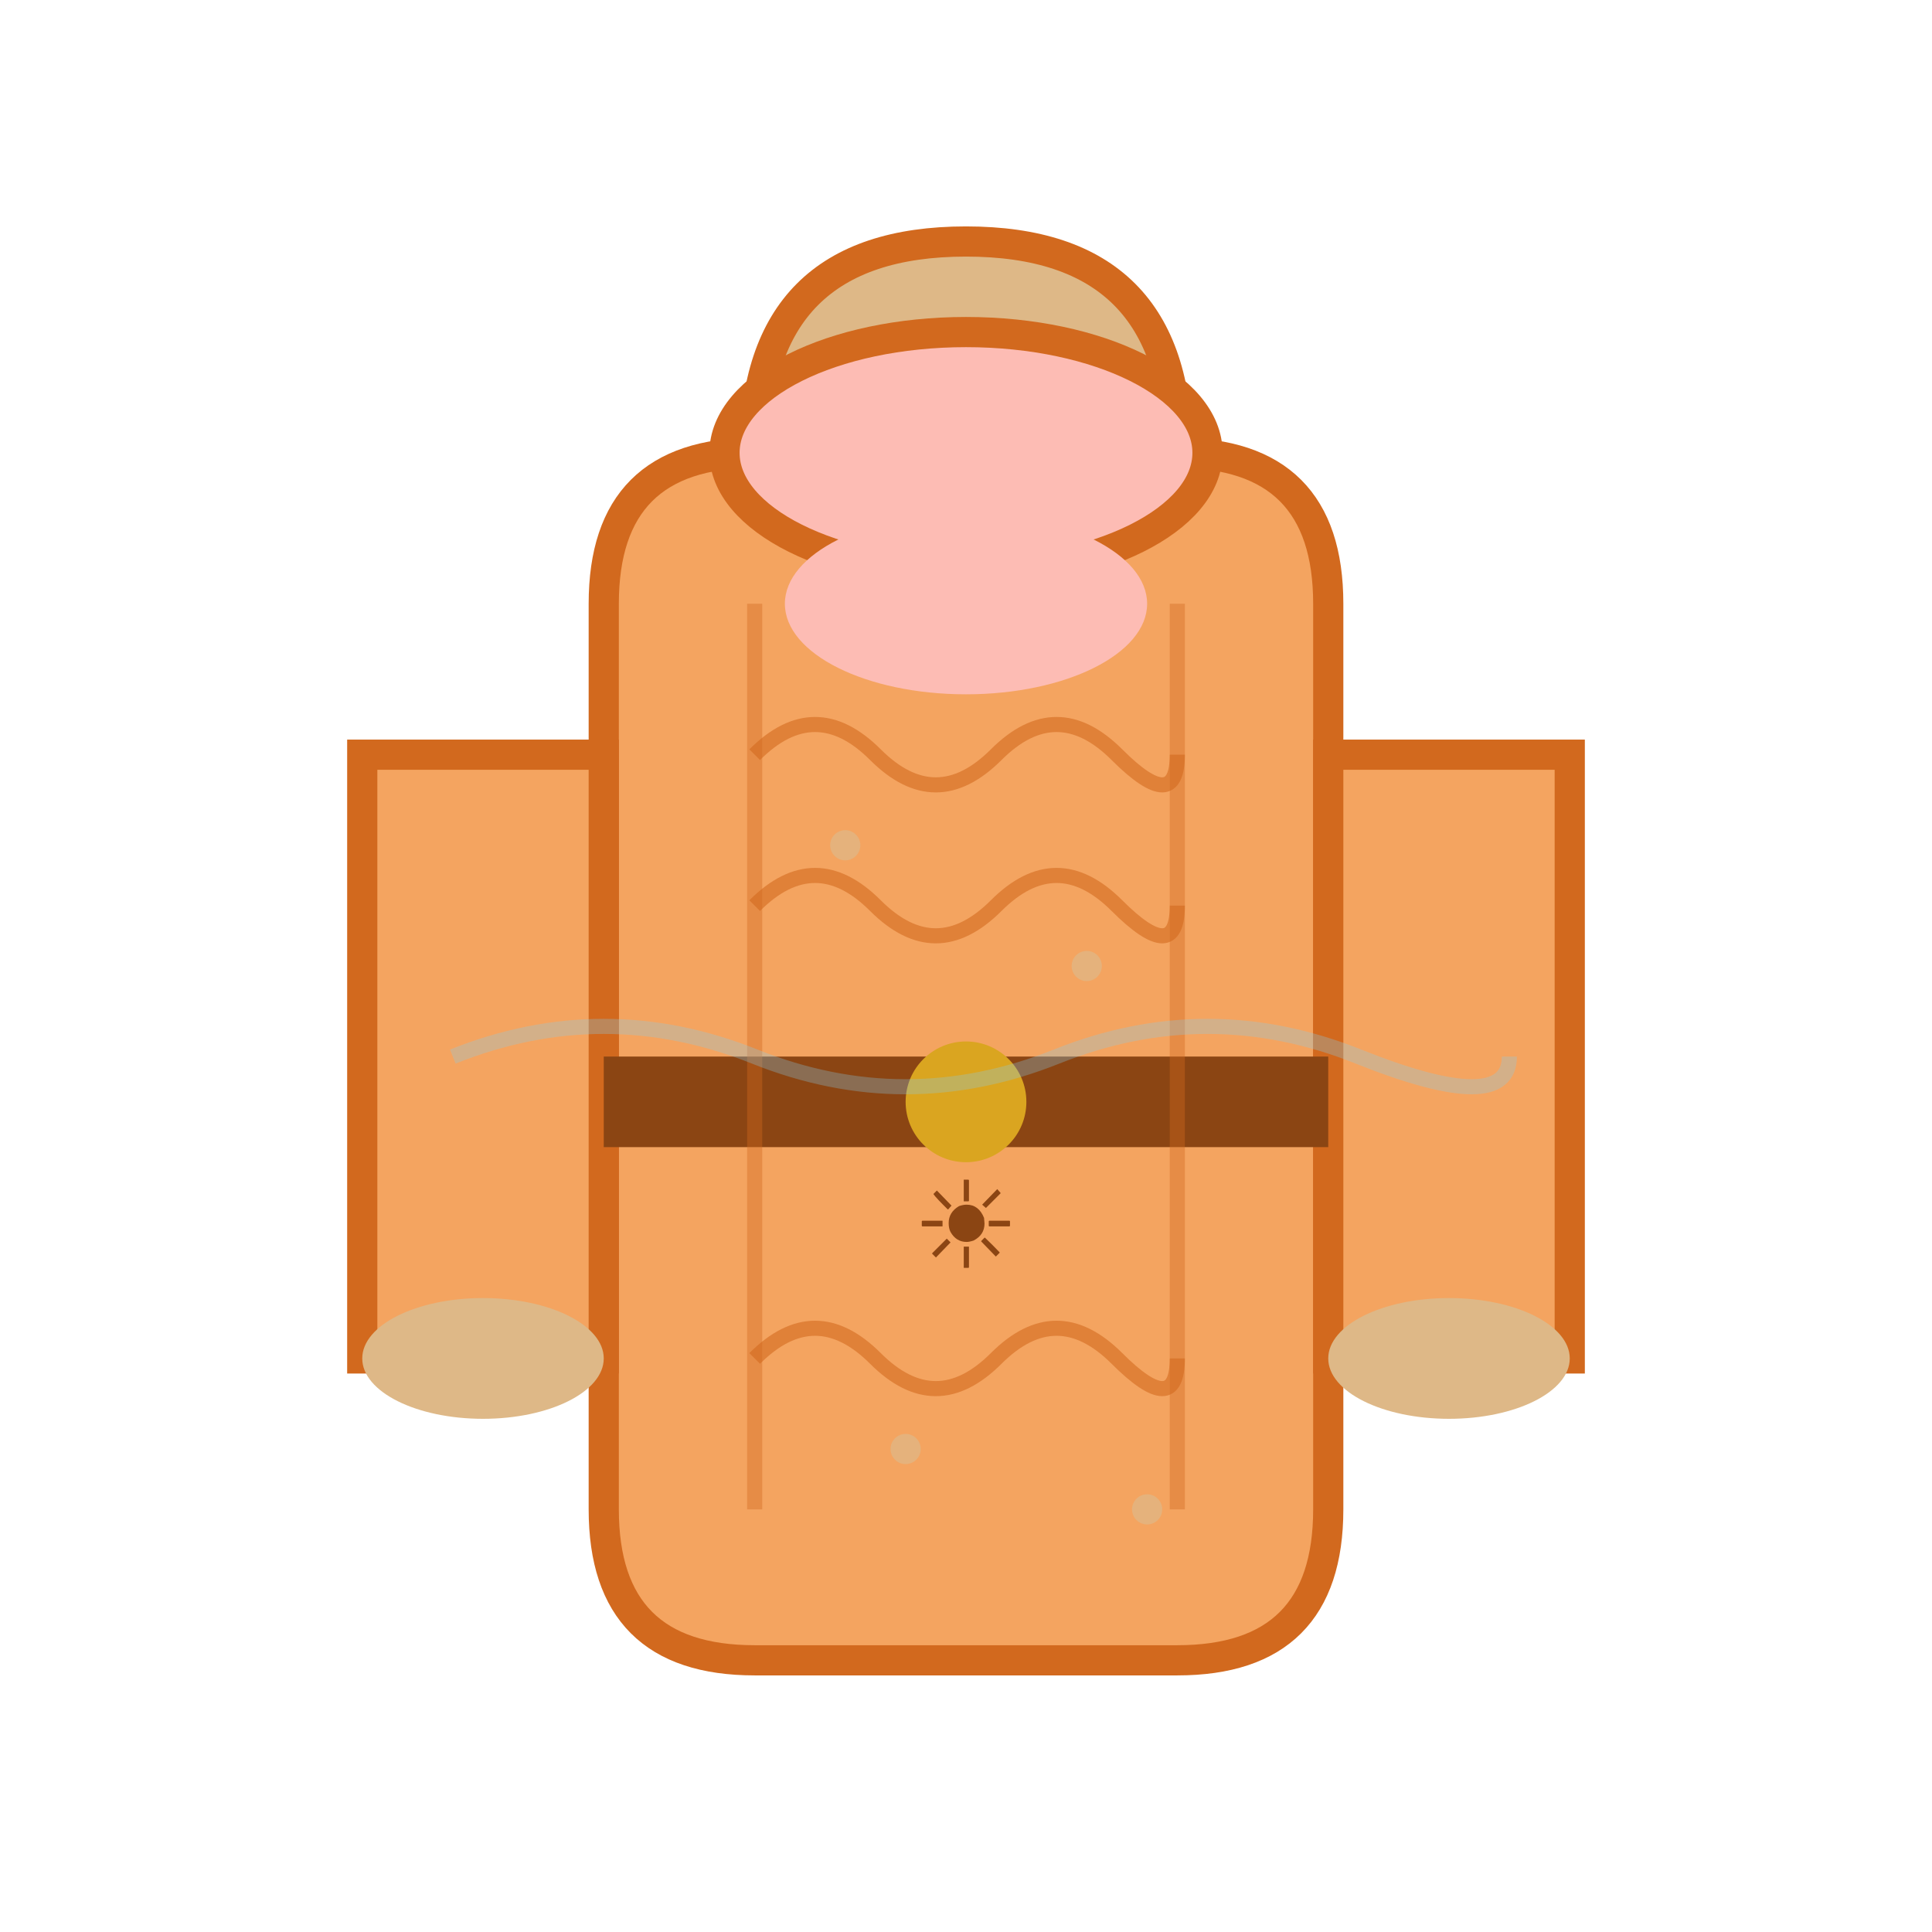
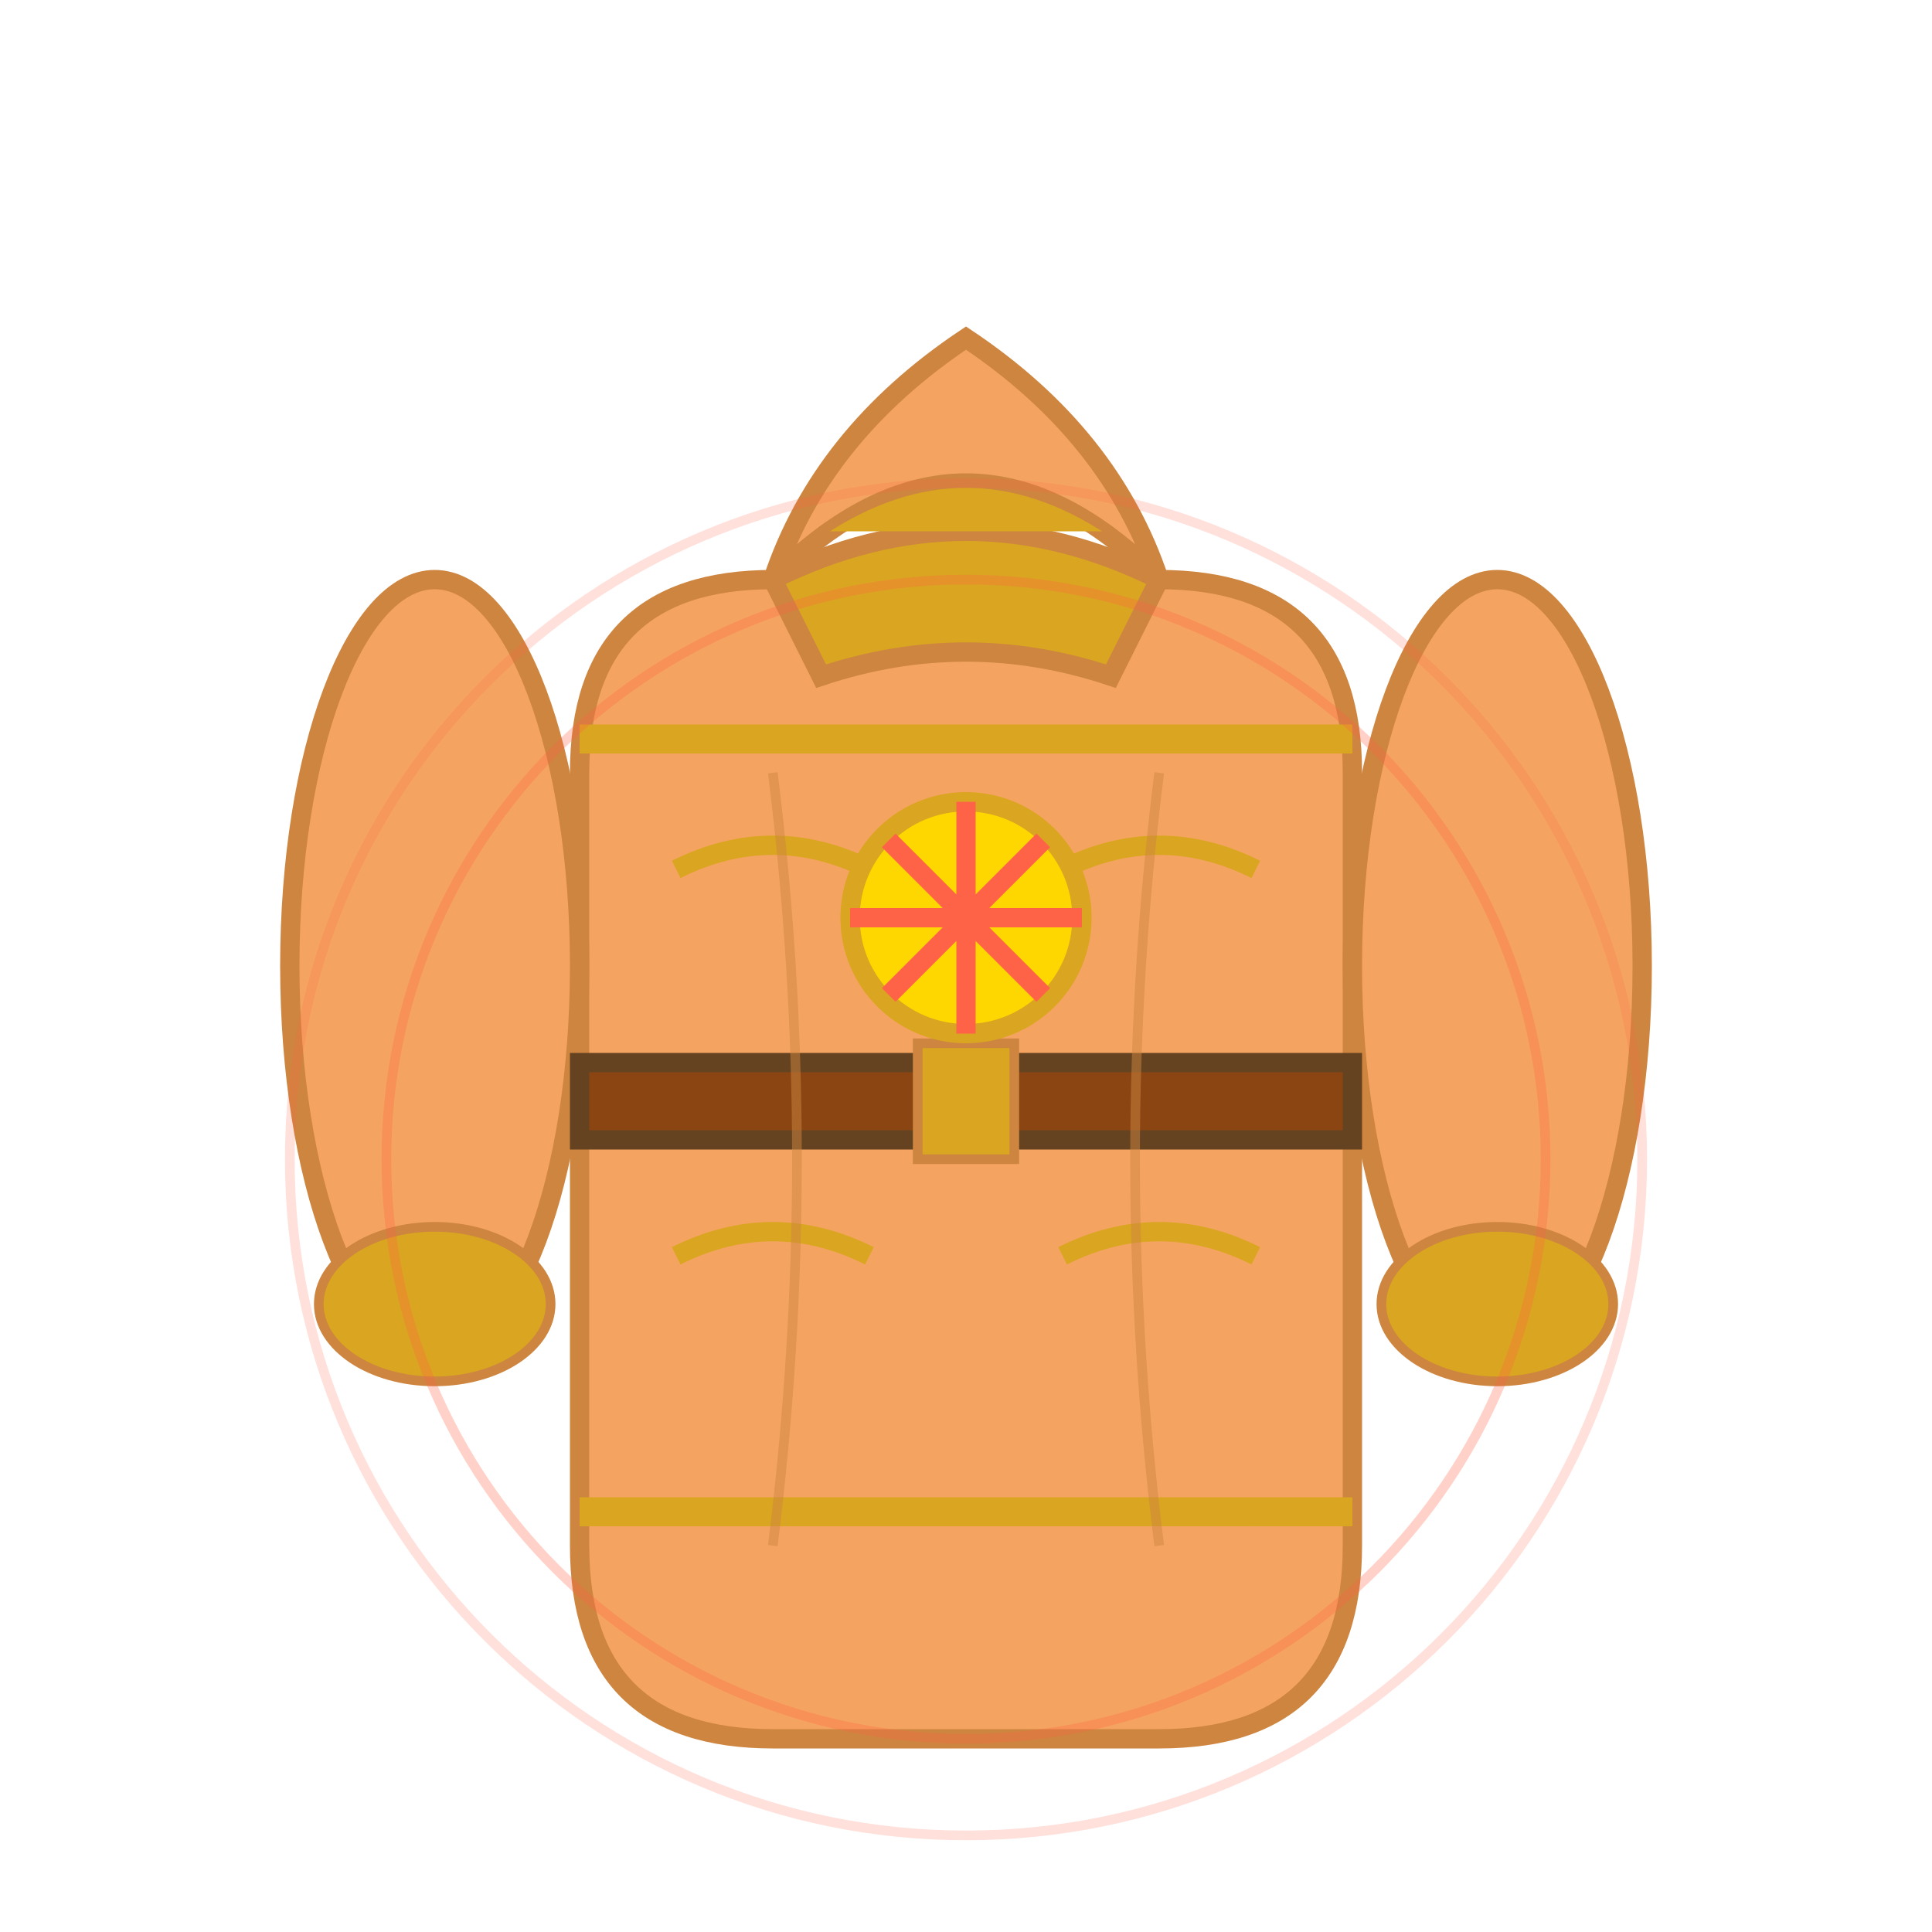
- <svg xmlns="http://www.w3.org/2000/svg" width="64" height="64" viewBox="0 0 64 64">
-   <path d="M 20 20 L 20 50 Q 20 55 25 55 L 39 55 Q 44 55 44 50 L 44 20 Q 44 15 39 15 L 25 15 Q 20 15 20 20" fill="#F4A460" stroke="#D2691E" stroke-width="1" />
-   <path d="M 25 15 Q 25 8 32 8 Q 39 8 39 15" fill="#DEB887" stroke="#D2691E" stroke-width="1" />
-   <ellipse cx="32" cy="15" rx="8" ry="4" fill="#FDBCB4" stroke="#D2691E" stroke-width="1" />
-   <ellipse cx="32" cy="20" rx="6" ry="3" fill="#FDBCB4" />
-   <rect x="12" y="25" width="8" height="20" fill="#F4A460" stroke="#D2691E" stroke-width="1" />
-   <rect x="44" y="25" width="8" height="20" fill="#F4A460" stroke="#D2691E" stroke-width="1" />
-   <ellipse cx="16" cy="45" rx="4" ry="2" fill="#DEB887" />
-   <ellipse cx="48" cy="45" rx="4" ry="2" fill="#DEB887" />
-   <rect x="20" y="35" width="24" height="3" fill="#8B4513" />
-   <circle cx="32" cy="36.5" r="2" fill="#DAA520" />
-   <path d="M 25 25 Q 27 23 29 25 T 33 25 T 37 25 T 39 25" stroke="#D2691E" stroke-width="0.5" fill="none" opacity="0.6" />
-   <path d="M 25 30 Q 27 28 29 30 T 33 30 T 37 30 T 39 30" stroke="#D2691E" stroke-width="0.5" fill="none" opacity="0.6" />
-   <path d="M 25 45 Q 27 43 29 45 T 33 45 T 37 45 T 39 45" stroke="#D2691E" stroke-width="0.5" fill="none" opacity="0.6" />
-   <text x="32" y="42" text-anchor="middle" font-family="serif" font-size="4" fill="#8B4513">☀</text>
-   <circle cx="28" cy="28" r="0.5" fill="#DEB887" opacity="0.7" />
-   <circle cx="36" cy="32" r="0.5" fill="#DEB887" opacity="0.7" />
-   <circle cx="30" cy="48" r="0.5" fill="#DEB887" opacity="0.7" />
-   <circle cx="38" cy="50" r="0.5" fill="#DEB887" opacity="0.7" />
-   <line x1="25" y1="20" x2="25" y2="50" stroke="#D2691E" stroke-width="0.5" opacity="0.4" />
-   <line x1="39" y1="20" x2="39" y2="50" stroke="#D2691E" stroke-width="0.5" opacity="0.4" />
-   <path d="M 15 35 Q 20 33 25 35 T 35 35 T 45 35 T 50 35" stroke="#87CEEB" stroke-width="0.5" fill="none" opacity="0.3" />
+ <svg xmlns="http://www.w3.org/2000/svg" width="200" height="200" viewBox="0 0 200 200">
+   <path d="M60 80 Q60 60 80 60 L120 60 Q140 60 140 80 L140 160 Q140 180 120 180 L80 180 Q60 180 60 160 Z" fill="#f4a460" stroke="#cd853f" stroke-width="2" />
+   <path d="M80 60 Q100 50 120 60 L115 70 Q100 65 85 70 Z" fill="#daa520" stroke="#cd853f" stroke-width="2" />
+   <ellipse cx="45" cy="100" rx="15" ry="40" fill="#f4a460" stroke="#cd853f" stroke-width="2" />
+   <ellipse cx="155" cy="100" rx="15" ry="40" fill="#f4a460" stroke="#cd853f" stroke-width="2" />
+   <ellipse cx="45" cy="135" rx="12" ry="8" fill="#daa520" stroke="#cd853f" stroke-width="1" />
+   <ellipse cx="155" cy="135" rx="12" ry="8" fill="#daa520" stroke="#cd853f" stroke-width="1" />
+   <rect x="60" y="110" width="80" height="8" fill="#8b4513" stroke="#654321" stroke-width="2" />
+   <rect x="95" y="108" width="10" height="12" fill="#daa520" stroke="#cd853f" stroke-width="1" />
+   <path d="M70 90 Q80 85 90 90" fill="none" stroke="#daa520" stroke-width="2" />
+   <path d="M110 90 Q120 85 130 90" fill="none" stroke="#daa520" stroke-width="2" />
+   <path d="M70 130 Q80 125 90 130" fill="none" stroke="#daa520" stroke-width="2" />
+   <path d="M110 130 Q120 125 130 130" fill="none" stroke="#daa520" stroke-width="2" />
+   <rect x="60" y="75" width="80" height="3" fill="#daa520" />
+   <rect x="60" y="155" width="80" height="3" fill="#daa520" />
+   <path d="M80 60 Q100 40 120 60 Q115 45 100 35 Q85 45 80 60" fill="#f4a460" stroke="#cd853f" stroke-width="2" />
+   <path d="M85 55 Q100 45 115 55" fill="#daa520" stroke="#cd853f" stroke-width="1" />
+   <circle cx="100" cy="95" r="12" fill="#ffd700" stroke="#daa520" stroke-width="2" />
+   <path d="M100 83 L100 107 M88 95 L112 95 M92 87 L108 103 M108 87 L92 103" stroke="#ff6347" stroke-width="2" />
+   <circle cx="100" cy="120" r="60" fill="none" stroke="#ff6347" stroke-width="1" opacity="0.3">
+     <animate attributeName="opacity" values="0.3;0.1;0.3" dur="3s" repeatCount="indefinite" />
+   </circle>
+   <circle cx="100" cy="120" r="70" fill="none" stroke="#ff6347" stroke-width="1" opacity="0.2">
+     <animate attributeName="opacity" values="0.2;0.05;0.2" dur="3s" repeatCount="indefinite" />
+   </circle>
+   <circle cx="70" cy="150" r="2" fill="#f4a460" opacity="0.4">
+     <animate attributeName="cy" values="150;140;150" dur="2s" repeatCount="indefinite" />
+   </circle>
+   <circle cx="130" cy="160" r="2" fill="#f4a460" opacity="0.3">
+     <animate attributeName="cy" values="160;150;160" dur="2.5s" repeatCount="indefinite" />
+   </circle>
+   <circle cx="100" cy="170" r="2" fill="#f4a460" opacity="0.5">
+     <animate attributeName="cy" values="170;160;170" dur="1.8s" repeatCount="indefinite" />
+   </circle>
+   <path d="M80 80 Q85 120 80 160" fill="none" stroke="#cd853f" stroke-width="1" opacity="0.5" />
+   <path d="M120 80 Q115 120 120 160" fill="none" stroke="#cd853f" stroke-width="1" opacity="0.5" />
+   <animateTransform attributeName="transform" attributeType="XML" type="translate" values="0,0; 2,0; 0,0; -2,0; 0,0" dur="4s" repeatCount="indefinite" />
</svg>
